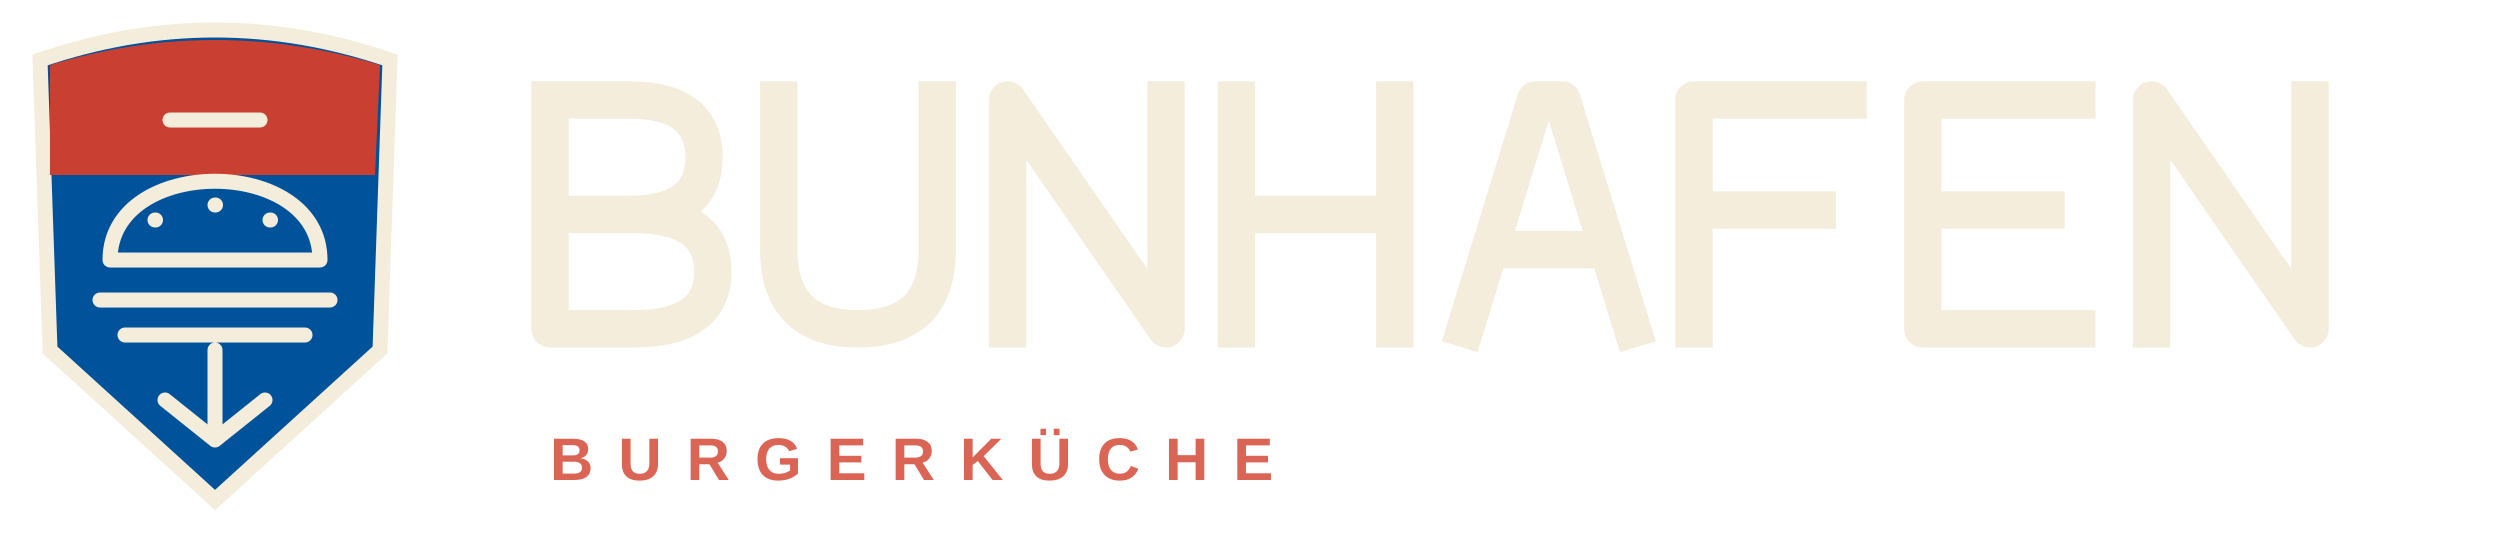
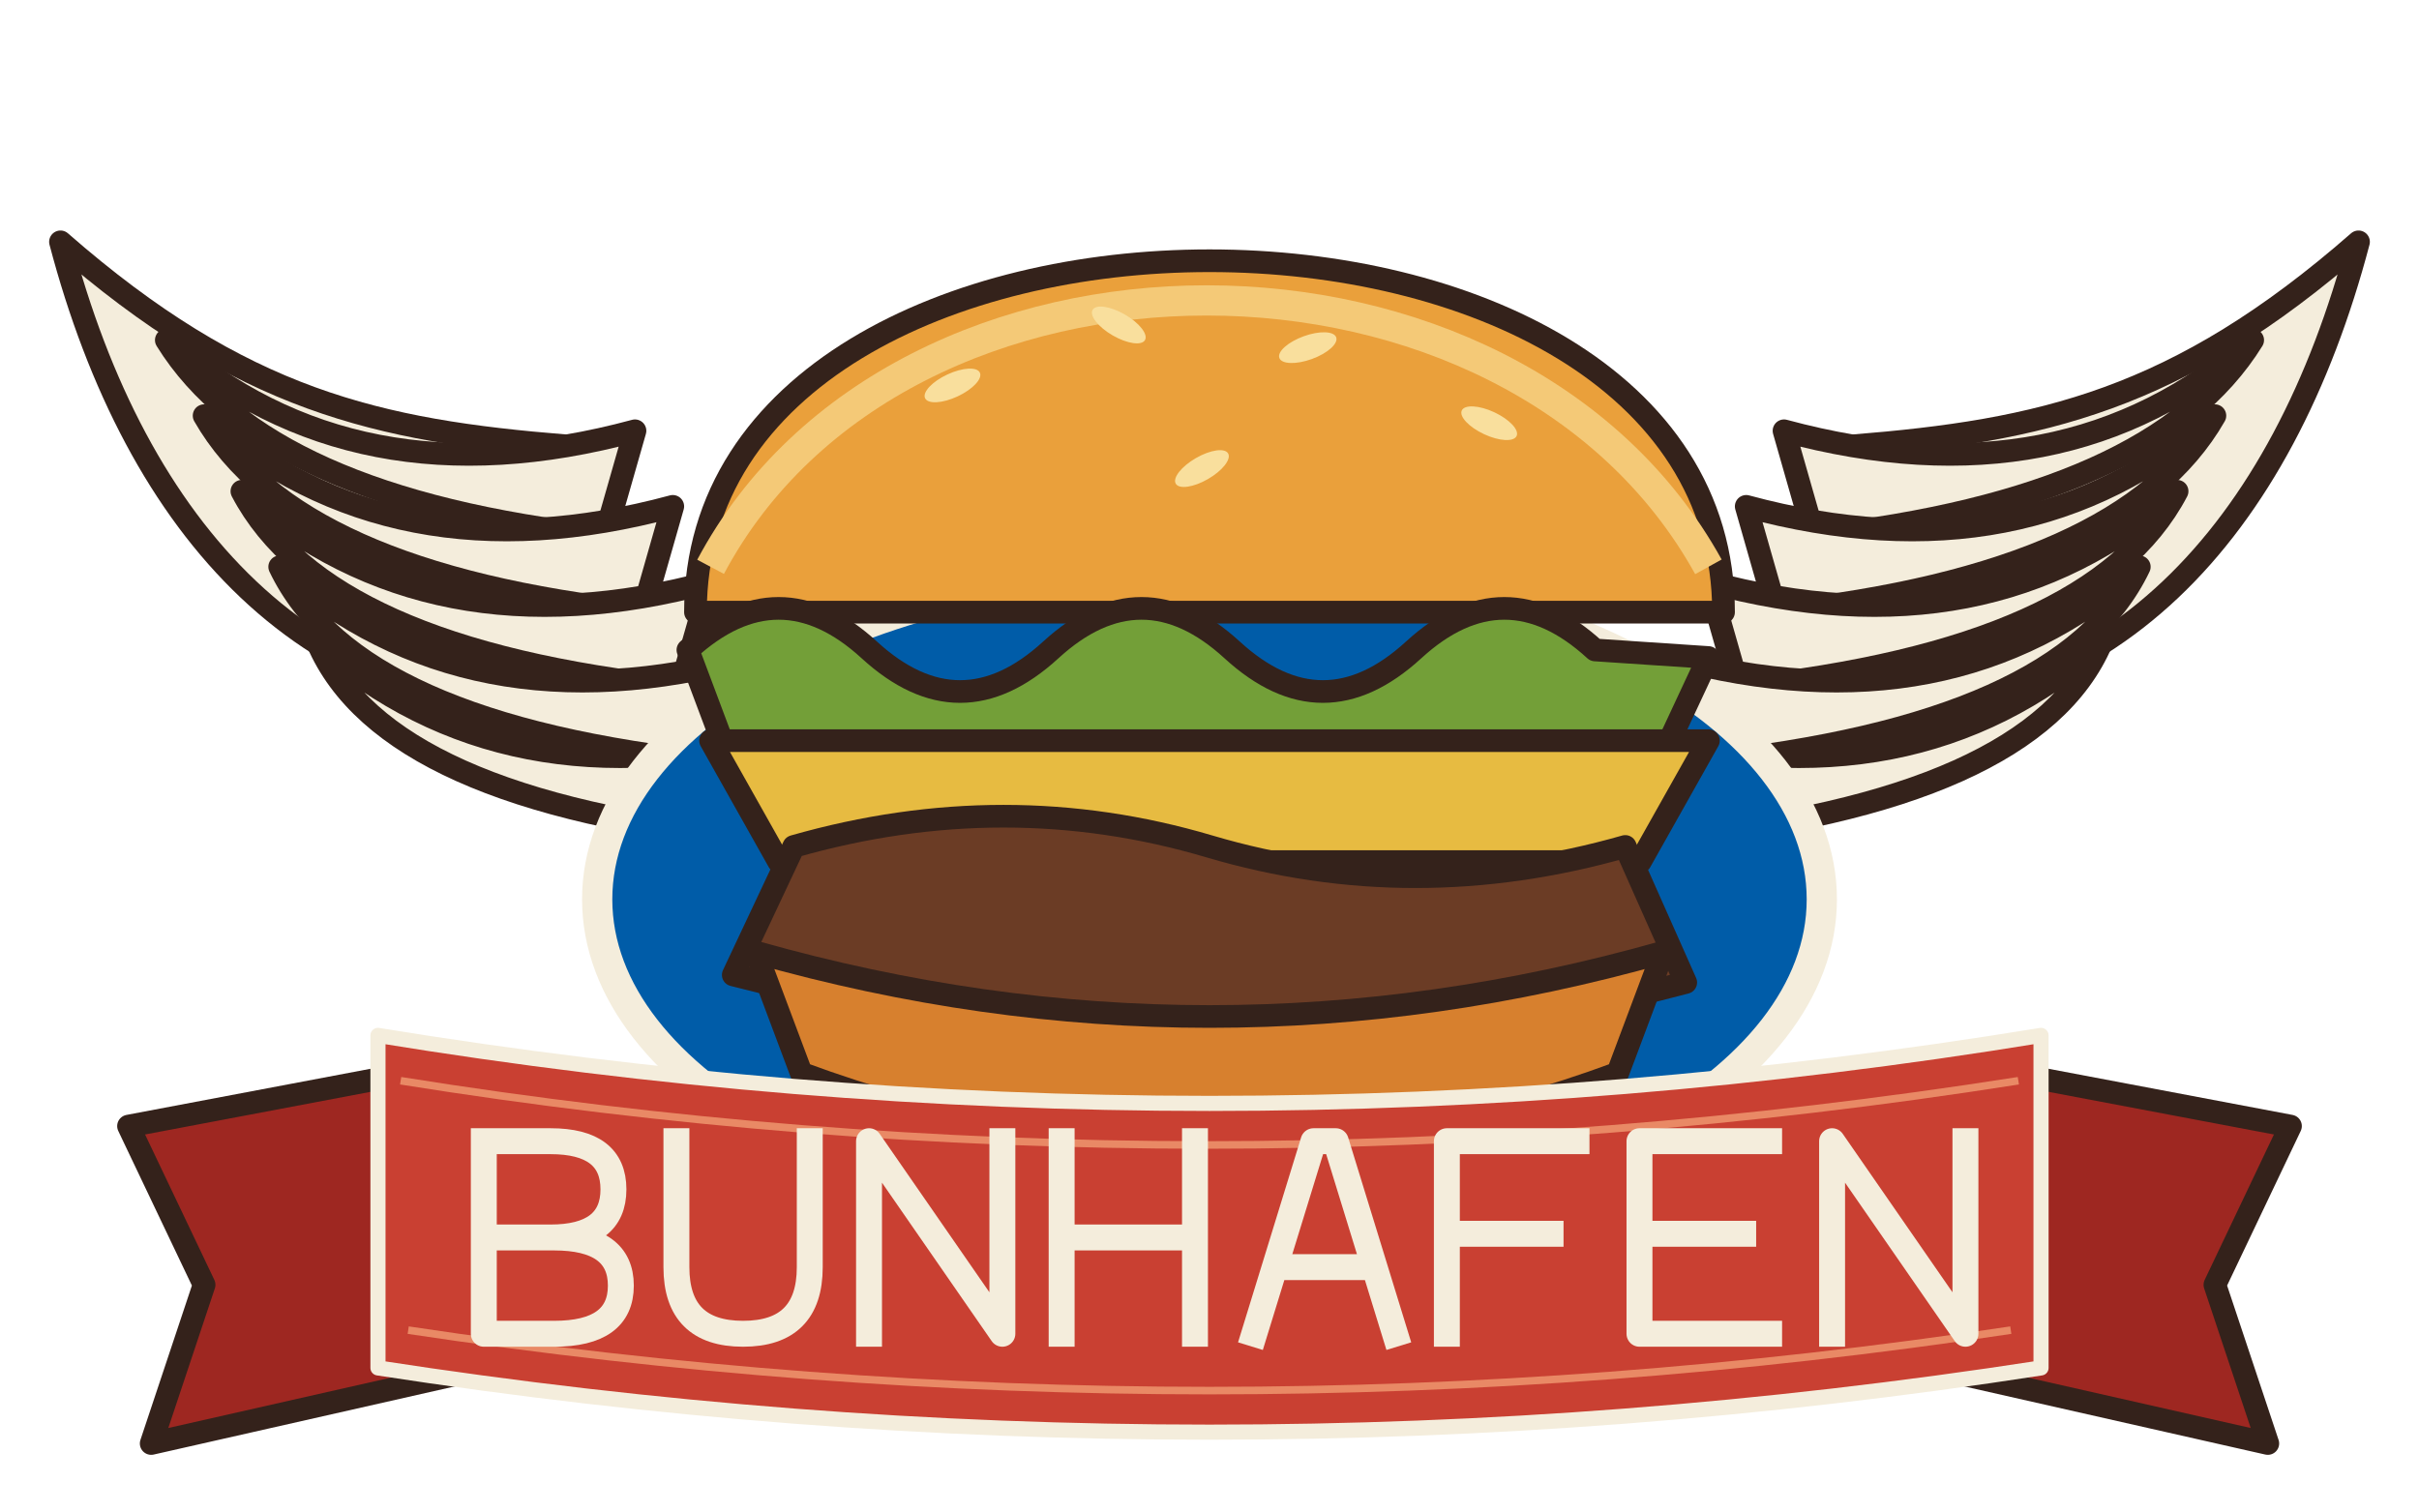
- <svg xmlns="http://www.w3.org/2000/svg" viewBox="0 0 500 110">
-   <path d="M8 12Q43 0 78 12L76 70 43 100 10 70Z" fill="#00539a" stroke="#f4eddc" stroke-width="3" />
-   <path d="M10 13Q43 3 76 13L75 35H10Z" fill="#c94032" />
-   <g fill="none" stroke="#f4eddc" stroke-width="3" stroke-linecap="round" stroke-linejoin="round">
-     <path d="M22 52c0-21 42-21 42 0H22Zm-2 8h46M25 67h36M31 44h.1M43 41h.1M54 44h.1M43 70v17m-10-7 10 8 10-8" />
-     <path d="M34 24h18" />
+ <svg xmlns="http://www.w3.org/2000/svg" viewBox="0 0 320 200">
+   <g stroke="#34221b" stroke-width="3" stroke-linejoin="round">
+     <path d="M78 94C41 96 18 70 8 32c24 21 42 25 67 27M242 94c37 2 60-24 70-62-24 21-42 25-67 27" fill="#f4eddc" />
+     <g transform="">
+       <path d="M22 45q25 22 62 12l-4 14Q35 66 22 45Z" fill="#f4eddc" />
+       <path d="M27 55q25 22 62 12l-4 14Q39 76 27 55Z" fill="#f4eddc" />
+       <path d="M32 65q25 22 62 12l-4 14Q43 86 32 65Z" fill="#f4eddc" />
+       <path d="M37 75q25 22 62 12l-4 14Q47 96 37 75Z" fill="#f4eddc" />
+       <path d="M42 85q25 22 62 12l-4 14Q51 106 42 85Z" fill="#f4eddc" />
+     </g>
+     <g transform="translate(320 0) scale(-1 1)">
+       <path d="M22 45q25 22 62 12l-4 14Q35 66 22 45Z" fill="#f4eddc" />
+       <path d="M27 55q25 22 62 12l-4 14Q39 76 27 55Z" fill="#f4eddc" />
+       <path d="M32 65q25 22 62 12l-4 14Q43 86 32 65Z" fill="#f4eddc" />
+       <path d="M37 75q25 22 62 12l-4 14Q47 96 37 75Z" fill="#f4eddc" />
+       <path d="M42 85q25 22 62 12l-4 14Q51 106 42 85Z" fill="#f4eddc" />
+     </g>
+     <ellipse cx="160" cy="119" rx="81" ry="44" fill="#005ca8" stroke="#f4eddc" stroke-width="4" />
+     <path d="M92 81c0-62 136-62 136 0Z" fill="#eaa03b" />
+     <path d="M94 75c25-47 106-47 132 0" fill="none" stroke="#f4c977" stroke-width="4" />
+     <path d="M91 86q12-11 24 0t24 0t24 0t24 0t24 0l15 1-7 15H97Z" fill="#739f38" />
+     <path d="M94 98h132l-9 16H103Z" fill="#e7bb41" />
+     <path d="M105 112q28-8 55 0t55 0l8 18q-60 16-126-1Z" fill="#6b3c25" />
+     <path d="M100 126q60 17 120 0l-6 16q-54 20-108 0Z" fill="#d7802e" />
+     <path d="M54 142 17 149l10 21-7 21 53-12M266 142l37 7-10 21 7 21-53-12" fill="#9e2721" />
+     <path d="M50 137q110 18 220 0v44q-110 17-220 0Z" fill="#c94032" stroke="#f4eddc" stroke-width="2" />
+     <path d="M53 143q106 17 214 0M54 176q106 16 212 0" fill="none" stroke="#e98965" stroke-width="1" />
  </g>
-   <g transform="translate(110 20) scale(.88)" fill="none" stroke="#f4eddc" stroke-width="8.5" stroke-linejoin="round" stroke-linecap="square">
+   <g fill="#f9df9d" transform="translate(0 -2)">
+     <ellipse cx="126" cy="53" rx="4" ry="1.6" transform="rotate(-25 126 53)" />
+     <ellipse cx="148" cy="45" rx="4" ry="1.6" transform="rotate(30 148 45)" />
+     <ellipse cx="173" cy="48" rx="4" ry="1.6" transform="rotate(-20 173 48)" />
+     <ellipse cx="197" cy="58" rx="4" ry="1.6" transform="rotate(25 197 58)" />
+     <ellipse cx="159" cy="64" rx="4" ry="1.6" transform="rotate(-30 159 64)" />
+   </g>
+   <g transform="translate(64 151) scale(.49)" fill="none" stroke="#f4eddc" stroke-width="7" stroke-linejoin="round" stroke-linecap="square">
    <path d="M0 0V52H19Q37 52 37 39Q37 26 19 26H0M0 0H18Q35 0 35 13Q35 26 18 26" transform="translate(0 0)" />
    <path d="M0 0V34Q0 52 18 52Q36 52 36 34V0" transform="translate(52 0)" />
    <path d="M0 52V0L36 52V0" transform="translate(104 0)" />
    <path d="M0 0V52M36 0V52M0 26H36" transform="translate(156 0)" />
    <path d="M0 52 16 0H22L38 52M8 34H30" transform="translate(208 0)" />
    <path d="M0 52V0H35M0 25H28" transform="translate(260 0)" />
    <path d="M35 0H0V52H35M0 25H28" transform="translate(312 0)" />
    <path d="M0 52V0L36 52V0" transform="translate(364 0)" />
  </g>
-   <text x="110" y="96" font-family="Arial,sans-serif" font-size="12" font-weight="700" letter-spacing="5" fill="#db6555">BURGERKÜCHE</text>
</svg>
